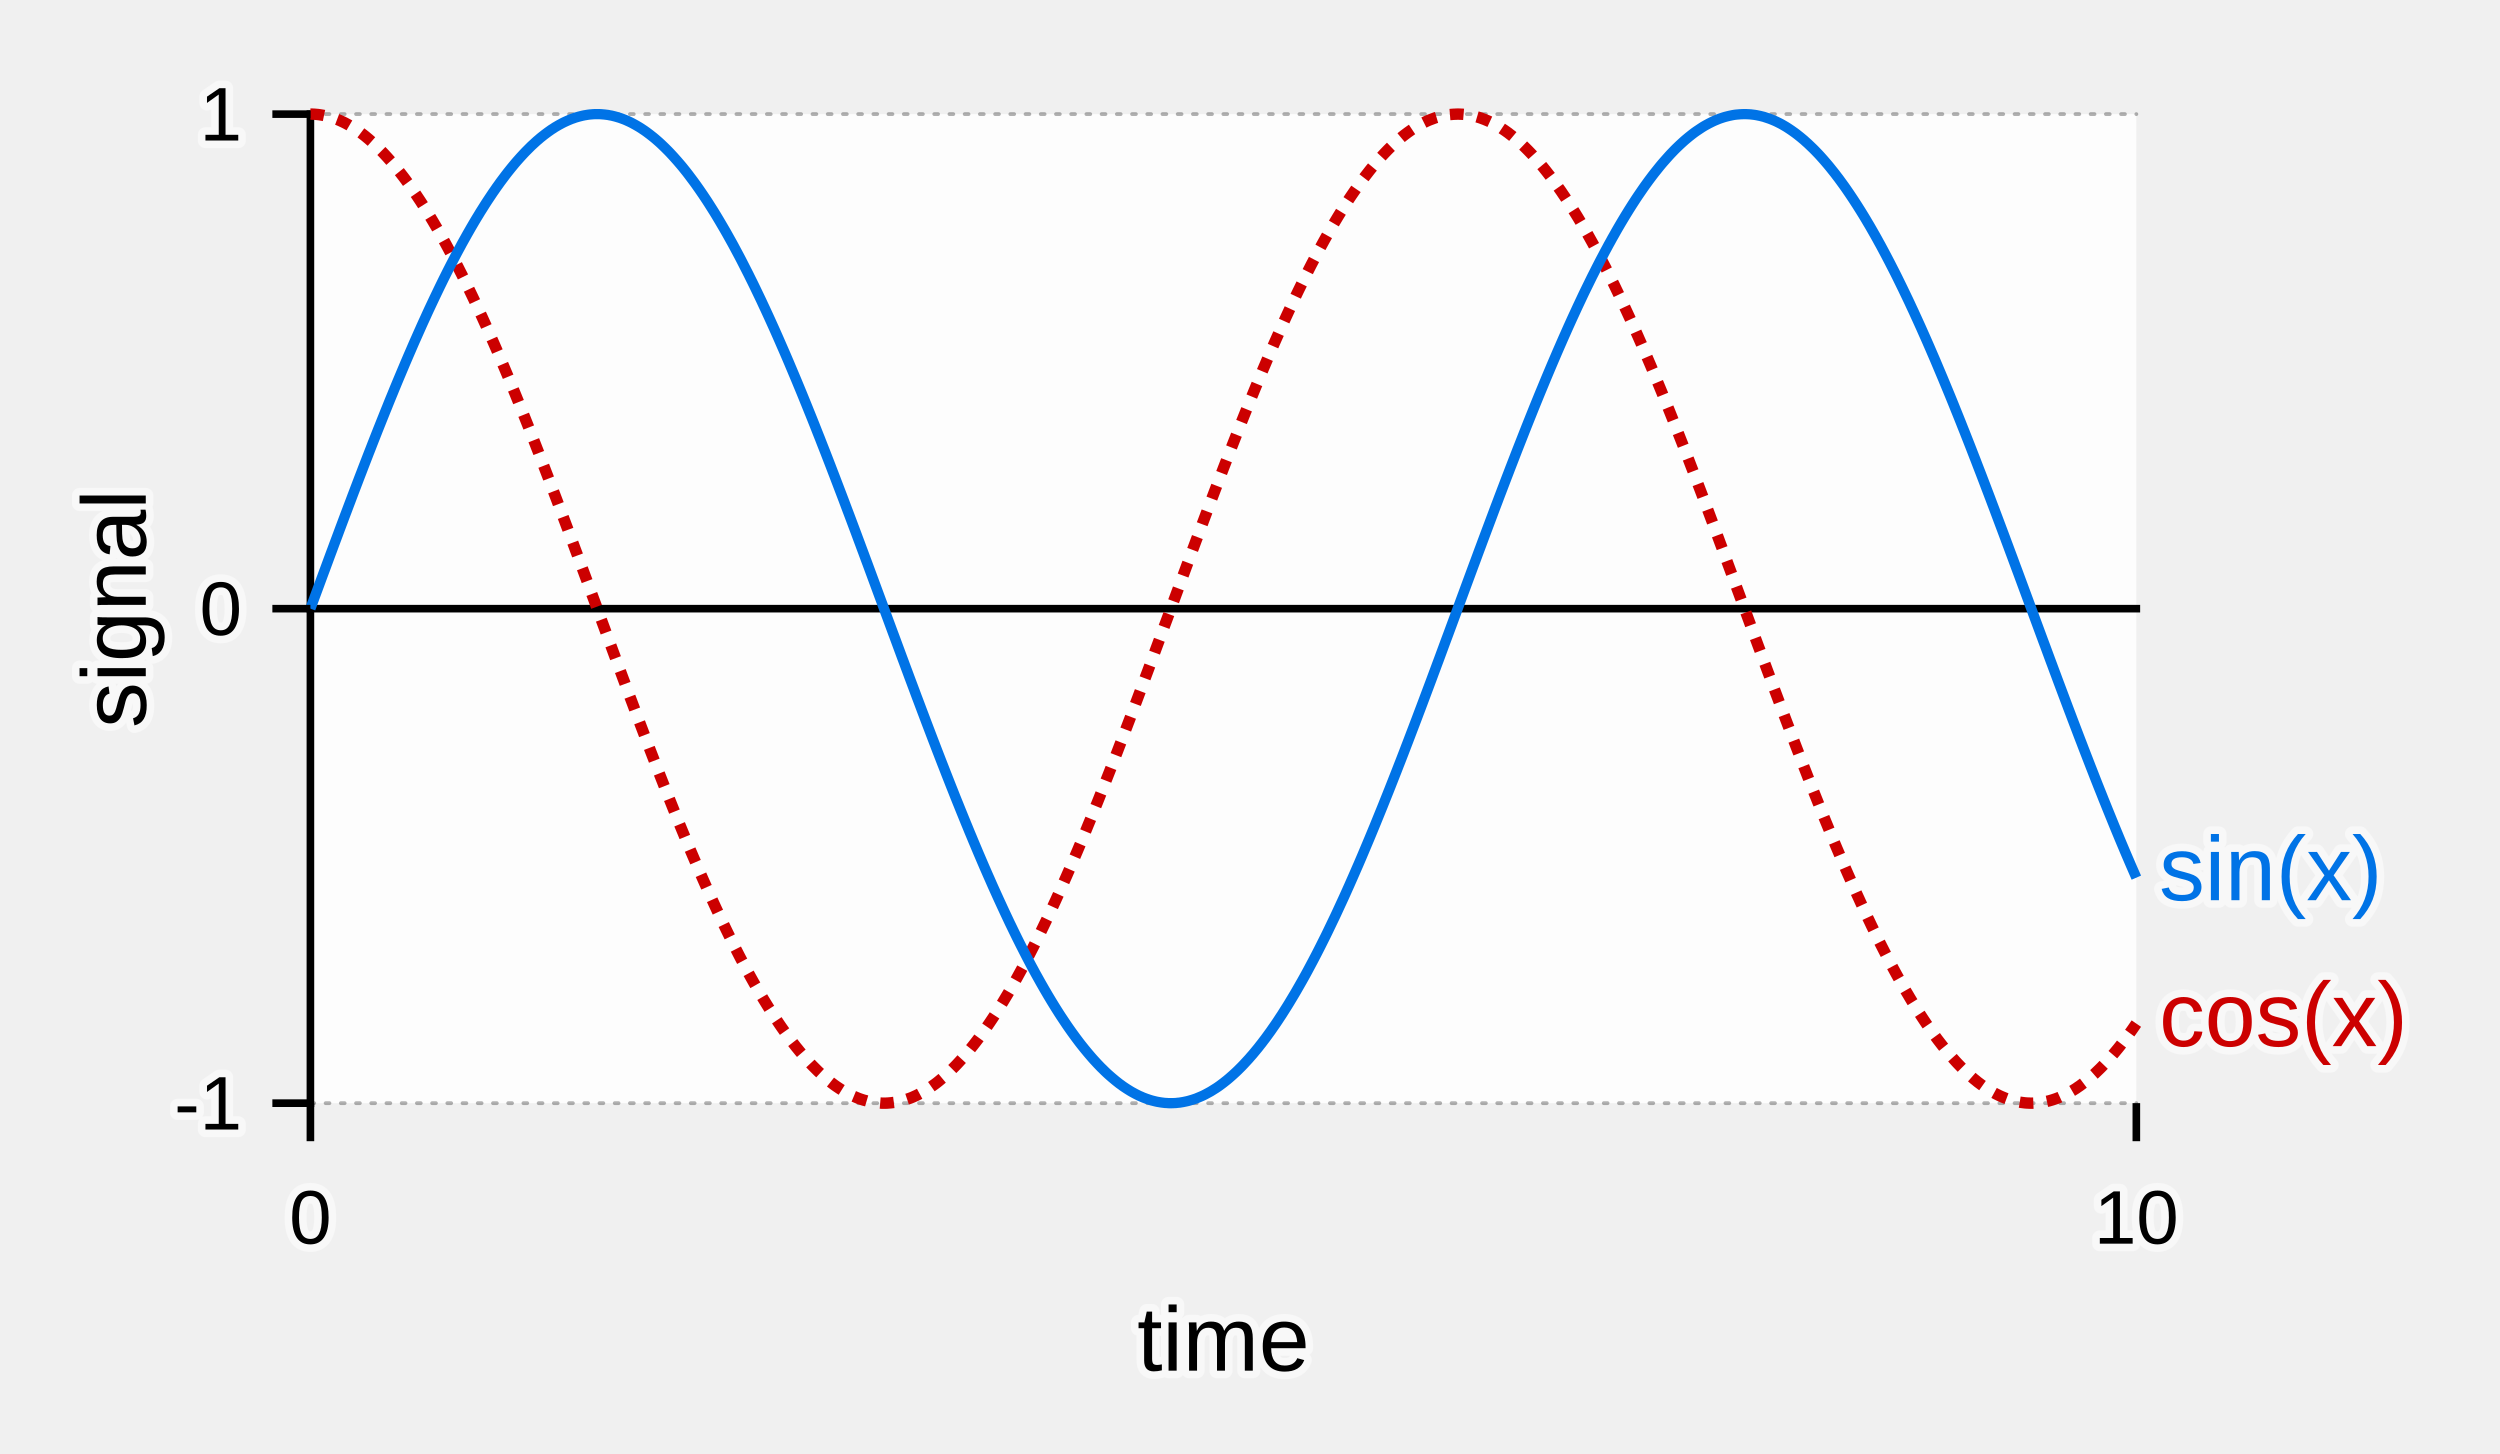
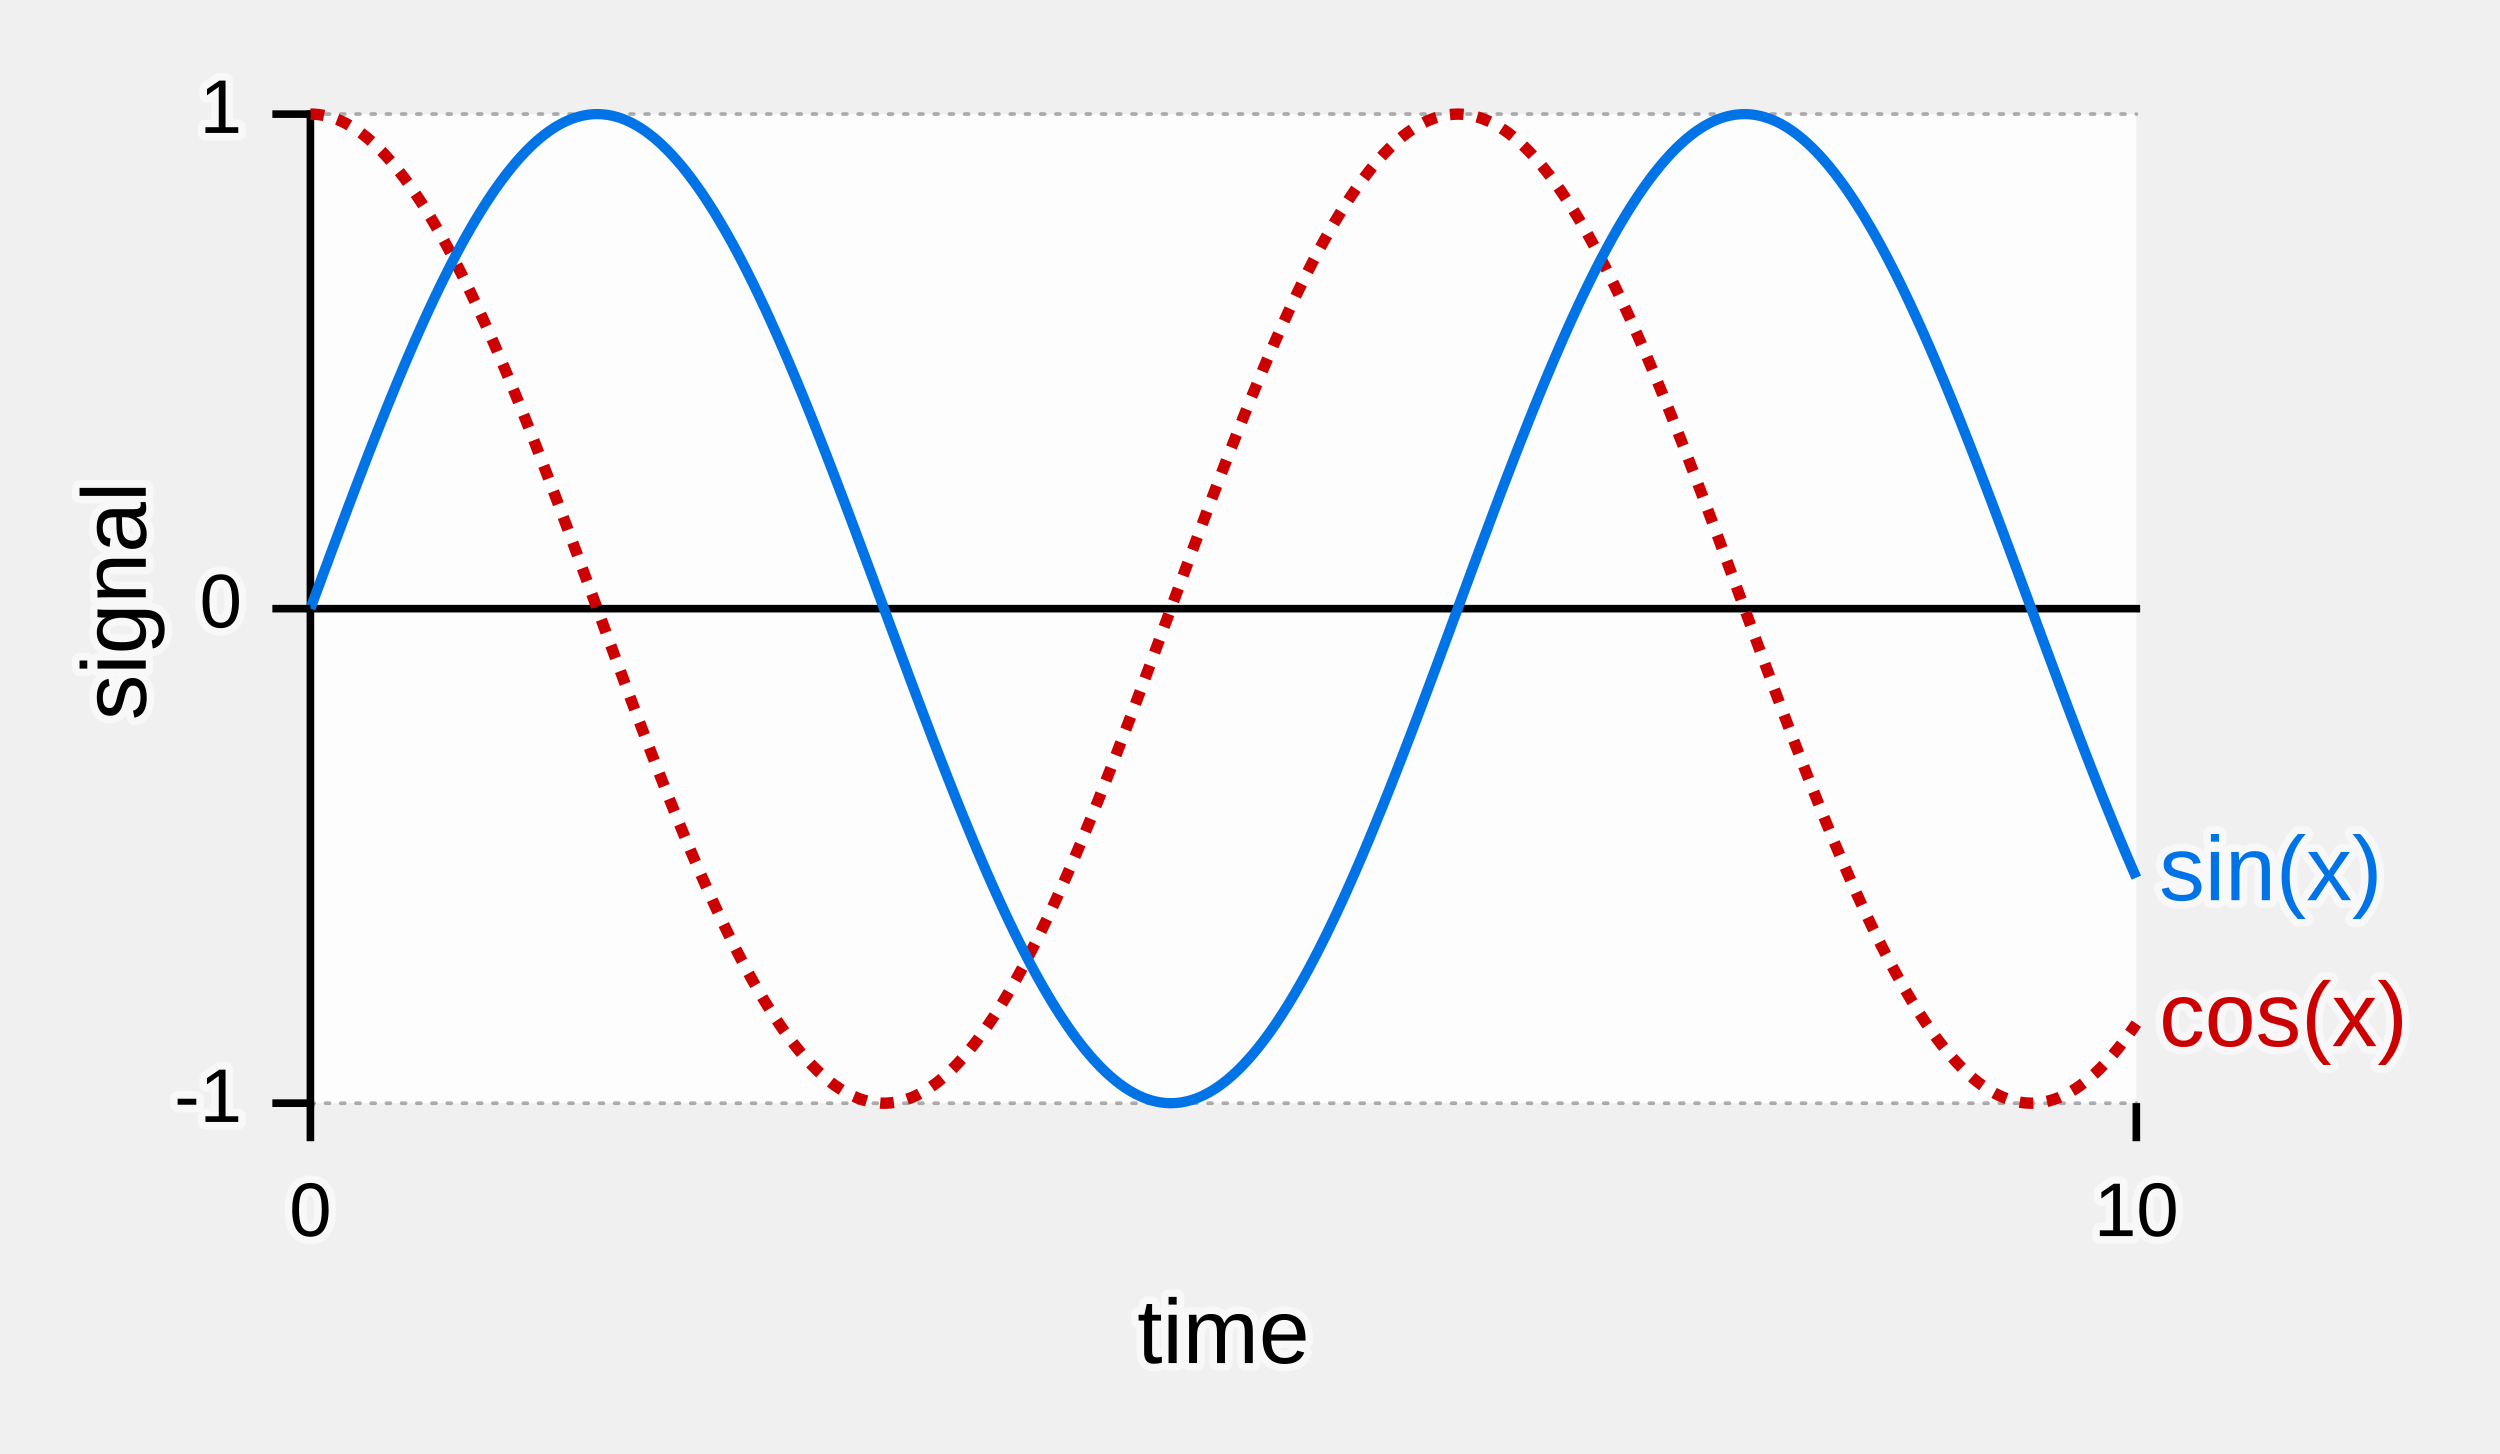
<svg xmlns="http://www.w3.org/2000/svg" version="1.1" class="svg-plot" width="328.6pt" height="191pt" viewBox="-40.8 -15 328.6 191" preserveAspectRatio="xMidYMid">
  <rect x="-30.8" y="-5" width="308.6" height="171" class="svg-plot-bg" />
  <rect x="0" y="0" width="240" height="130" class="svg-plot-axis" />
  <line x1="0" x2="0" y1="0" y2="130" class="svg-plot-major" />
  <line x1="0" x2="240" y1="65" y2="65" class="svg-plot-major" />
  <line x1="0" x2="240" y1="130" y2="130" class="svg-plot-minor" />
  <line x1="0" x2="240" y1="0" y2="0" class="svg-plot-minor" />
  <clipPath id="clip0">
    <rect x="-0.75" y="-0.75" width="241.5" height="131.5" />
  </clipPath>
  <g clip-path="url(#clip0)">
    <path class="svg-plot-line svg-plot-s1 svg-plot-d1" d="M 0 0 0.24 0 0.48 0.01 0.72 0.03 0.96 0.05 1.2 0.08 1.44 0.12 1.68 0.16 1.92 0.21 2.16 0.26 2.4 0.32 2.64 0.39 2.88 0.47 3.12 0.55 3.36 0.64 3.6 0.73 3.84 0.83 4.08 0.94 4.32 1.05 4.56 1.17 4.8 1.3 5.04 1.43 5.28 1.57 5.52 1.71 5.76 1.86 6 2.02 6.24 2.18 6.48 2.35 6.72 2.53 6.96 2.71 7.2 2.9 7.44 3.1 7.68 3.3 7.92 3.51 8.16 3.72 8.4 3.94 8.64 4.17 8.88 4.4 9.12 4.64 9.36 4.88 9.6 5.13 9.84 5.39 10.08 5.65 10.32 5.92 10.56 6.19 10.8 6.47 11.04 6.76 11.28 7.05 11.52 7.35 11.76 7.65 12 7.96 12.24 8.27 12.48 8.59 12.72 8.92 12.96 9.25 13.2 9.59 13.44 9.93 13.68 10.28 13.92 10.63 14.16 10.99 14.4 11.35 14.64 11.72 14.88 12.1 15.12 12.48 15.36 12.86 15.6 13.25 15.84 13.65 16.08 14.05 16.32 14.46 16.56 14.87 16.8 15.29 17.04 15.71 17.28 16.13 17.52 16.56 17.76 17 18 17.44 18.24 17.89 18.48 18.34 18.72 18.79 18.96 19.25 19.2 19.71 19.44 20.18 19.68 20.66 19.92 21.13 20.16 21.61 20.4 22.1 20.64 22.59 20.88 23.09 21.12 23.59 21.36 24.09 21.6 24.6 21.84 25.11 22.08 25.62 22.32 26.14 22.56 26.66 22.8 27.19 23.04 27.72 23.28 28.26 23.52 28.79 23.76 29.34 24 29.88 24.24 30.43 24.48 30.98 24.72 31.54 24.96 32.1 25.2 32.66 25.44 33.22 25.68 33.79 25.92 34.36 26.16 34.94 26.4 35.52 26.64 36.1 26.88 36.68 27.12 37.27 27.36 37.86 27.6 38.45 27.84 39.04 28.08 39.64 28.32 40.24 28.56 40.84 28.8 41.45 29.04 42.05 29.28 42.66 29.52 43.27 29.76 43.89 30 44.5 30.24 45.12 30.48 45.74 30.72 46.36 30.96 46.99 31.2 47.61 31.44 48.24 31.68 48.87 31.92 49.5 32.16 50.13 32.4 50.76 32.64 51.4 32.88 52.04 33.12 52.67 33.36 53.31 33.6 53.95 33.84 54.59 34.08 55.24 34.32 55.88 34.56 56.52 34.8 57.17 35.04 57.81 35.28 58.46 35.52 59.11 35.76 59.75 36 60.4 36.24 61.05 36.48 61.7 36.72 62.35 36.96 63 37.2 63.65 37.44 64.3 37.68 64.95 37.92 65.6 38.16 66.25 38.4 66.9 38.64 67.55 38.88 68.2 39.12 68.85 39.36 69.49 39.6 70.14 39.84 70.79 40.08 71.44 40.32 72.08 40.56 72.73 40.8 73.37 41.04 74.02 41.28 74.66 41.52 75.3 41.76 75.95 42 76.59 42.24 77.22 42.48 77.86 42.72 78.5 42.96 79.13 43.2 79.77 43.44 80.4 43.68 81.03 43.92 81.66 44.16 82.29 44.4 82.91 44.64 83.54 44.88 84.16 45.12 84.78 45.36 85.4 45.6 86.01 45.84 86.63 46.08 87.24 46.32 87.85 46.56 88.46 46.8 89.06 47.04 89.66 47.28 90.26 47.52 90.86 47.76 91.46 48 92.05 48.24 92.64 48.48 93.23 48.72 93.81 48.96 94.39 49.2 94.97 49.44 95.55 49.68 96.12 49.92 96.69 50.16 97.25 50.4 97.81 50.64 98.37 50.88 98.93 51.12 99.48 51.36 100.03 51.6 100.58 51.84 101.12 52.08 101.66 52.32 102.19 52.56 102.73 52.8 103.25 53.04 103.78 53.28 104.3 53.52 104.81 53.76 105.32 54 105.83 54.24 106.33 54.48 106.83 54.72 107.33 54.96 107.82 55.2 108.31 55.44 108.79 55.68 109.27 55.92 109.74 56.16 110.21 56.4 110.68 56.64 111.14 56.88 111.59 57.12 112.04 57.36 112.49 57.6 112.93 57.84 113.37 58.08 113.8 58.32 114.23 58.56 114.65 58.8 115.07 59.04 115.48 59.28 115.88 59.52 116.29 59.76 116.68 60 117.07 60.24 117.46 60.48 117.84 60.72 118.22 60.96 118.59 61.2 118.95 61.44 119.31 61.68 119.67 61.92 120.02 62.16 120.36 62.4 120.7 62.64 121.03 62.88 121.36 63.12 121.68 63.36 121.99 63.6 122.3 63.84 122.61 64.08 122.9 64.32 123.2 64.56 123.48 64.8 123.76 65.04 124.04 65.28 124.31 65.52 124.57 65.76 124.83 66 125.08 66.24 125.32 66.48 125.56 66.72 125.8 66.96 126.02 67.2 126.24 67.44 126.46 67.68 126.67 67.92 126.87 68.16 127.07 68.4 127.26 68.64 127.44 68.88 127.62 69.12 127.79 69.36 127.95 69.6 128.11 69.84 128.26 70.08 128.41 70.32 128.55 70.56 128.68 70.8 128.81 71.04 128.93 71.28 129.05 71.52 129.15 71.76 129.25 72 129.35 72.24 129.44 72.48 129.52 72.72 129.6 72.96 129.66 73.2 129.73 73.44 129.78 73.68 129.83 73.92 129.88 74.16 129.91 74.4 129.94 74.64 129.97 74.88 129.98 75.12 130 75.36 130 75.6 130 75.84 129.99 76.08 129.97 76.32 129.95 76.56 129.92 76.8 129.89 77.04 129.85 77.28 129.8 77.52 129.75 77.76 129.69 78 129.62 78.24 129.54 78.48 129.46 78.72 129.38 78.96 129.29 79.2 129.19 79.44 129.08 79.68 128.97 79.92 128.85 80.16 128.72 80.4 128.59 80.64 128.46 80.88 128.31 81.12 128.16 81.36 128 81.6 127.84 81.84 127.67 82.08 127.5 82.32 127.32 82.56 127.13 82.8 126.93 83.04 126.73 83.28 126.53 83.52 126.31 83.76 126.09 84 125.87 84.24 125.64 84.48 125.4 84.72 125.16 84.96 124.91 85.2 124.65 85.44 124.39 85.68 124.13 85.92 123.85 86.16 123.57 86.4 123.29 86.64 123 86.88 122.7 87.12 122.4 87.36 122.09 87.6 121.78 87.84 121.46 88.08 121.13 88.32 120.8 88.56 120.47 88.8 120.13 89.04 119.78 89.28 119.43 89.52 119.07 89.76 118.71 90 118.34 90.24 117.96 90.48 117.58 90.72 117.2 90.96 116.81 91.2 116.41 91.44 116.01 91.68 115.61 91.92 115.2 92.16 114.78 92.4 114.36 92.64 113.94 92.88 113.51 93.12 113.07 93.36 112.63 93.6 112.19 93.84 111.74 94.08 111.28 94.32 110.82 94.56 110.36 94.8 109.89 95.04 109.42 95.28 108.94 95.52 108.46 95.76 107.98 96 107.49 96.24 106.99 96.48 106.49 96.72 105.99 96.96 105.49 97.2 104.98 97.44 104.46 97.68 103.94 97.92 103.42 98.16 102.89 98.4 102.36 98.64 101.83 98.88 101.29 99.12 100.75 99.36 100.21 99.6 99.66 99.84 99.11 100.08 98.55 100.32 97.99 100.56 97.43 100.8 96.87 101.04 96.3 101.28 95.73 101.52 95.15 101.76 94.58 102 94 102.24 93.41 102.48 92.83 102.72 92.24 102.96 91.65 103.2 91.05 103.44 90.46 103.68 89.86 103.92 89.25 104.16 88.65 104.4 88.04 104.64 87.43 104.88 86.82 105.12 86.21 105.36 85.59 105.6 84.98 105.84 84.36 106.08 83.74 106.32 83.11 106.56 82.49 106.8 81.86 107.04 81.23 107.28 80.6 107.52 79.97 107.76 79.34 108 78.7 108.24 78.07 108.48 77.43 108.72 76.79 108.96 76.15 109.2 75.51 109.44 74.87 109.68 74.22 109.92 73.58 110.16 72.94 110.4 72.29 110.64 71.64 110.88 71 111.12 70.35 111.36 69.7 111.6 69.05 111.84 68.4 112.08 67.75 112.32 67.1 112.56 66.46 112.8 65.81 113.04 65.16 113.28 64.51 113.52 63.86 113.76 63.21 114 62.56 114.24 61.91 114.48 61.26 114.72 60.61 114.96 59.96 115.2 59.31 115.44 58.67 115.68 58.02 115.92 57.37 116.16 56.73 116.4 56.08 116.64 55.44 116.88 54.8 117.12 54.16 117.36 53.52 117.6 52.88 117.84 52.24 118.08 51.6 118.32 50.97 118.56 50.33 118.8 49.7 119.04 49.07 119.28 48.44 119.52 47.81 119.76 47.19 120 46.56 120.24 45.94 120.48 45.32 120.72 44.7 120.96 44.08 121.2 43.47 121.44 42.86 121.68 42.25 121.92 41.64 122.16 41.03 122.4 40.43 122.64 39.83 122.88 39.23 123.12 38.64 123.36 38.04 123.6 37.45 123.84 36.87 124.08 36.28 124.32 35.7 124.56 35.12 124.8 34.55 125.04 33.97 125.28 33.4 125.52 32.84 125.76 32.27 126 31.71 126.24 31.16 126.48 30.6 126.72 30.05 126.96 29.51 127.2 28.97 127.44 28.43 127.68 27.89 127.92 27.36 128.16 26.83 128.4 26.31 128.64 25.79 128.88 25.27 129.12 24.76 129.36 24.25 129.6 23.74 129.84 23.24 130.08 22.75 130.32 22.26 130.56 21.77 130.8 21.29 131.04 20.81 131.28 20.33 131.52 19.86 131.76 19.4 132 18.94 132.24 18.48 132.48 18.03 132.72 17.58 132.96 17.14 133.2 16.7 133.44 16.27 133.68 15.84 133.92 15.42 134.16 15 134.4 14.59 134.64 14.18 134.88 13.78 135.12 13.38 135.36 12.99 135.6 12.6 135.84 12.22 136.08 11.84 136.32 11.47 136.56 11.1 136.8 10.74 137.04 10.39 137.28 10.04 137.52 9.69 137.76 9.36 138 9.02 138.24 8.69 138.48 8.37 138.72 8.06 138.96 7.75 139.2 7.44 139.44 7.14 139.68 6.85 139.92 6.56 140.16 6.28 140.4 6 140.64 5.73 140.88 5.47 141.12 5.21 141.36 4.96 141.6 4.71 141.84 4.47 142.08 4.24 142.32 4.01 142.56 3.79 142.8 3.57 143.04 3.37 143.28 3.16 143.52 2.96 143.76 2.77 144 2.59 144.24 2.41 144.48 2.24 144.72 2.07 144.96 1.91 145.2 1.76 145.44 1.61 145.68 1.47 145.92 1.34 146.16 1.21 146.4 1.09 146.64 0.97 146.88 0.86 147.12 0.76 147.36 0.67 147.6 0.58 147.84 0.49 148.08 0.42 148.32 0.35 148.56 0.28 148.8 0.22 149.04 0.17 149.28 0.13 149.52 0.09 149.76 0.06 150 0.04 150.24 0.02 150.48 0.01 150.72 0 150.96 0 151.2 0.01 151.44 0.02 151.68 0.04 151.92 0.07 152.16 0.1 152.4 0.15 152.64 0.19 152.88 0.24 153.12 0.3 153.36 0.37 153.6 0.44 153.84 0.52 154.08 0.61 154.32 0.7 154.56 0.8 154.8 0.9 155.04 1.01 155.28 1.13 155.52 1.25 155.76 1.39 156 1.52 156.24 1.66 156.48 1.81 156.72 1.97 156.96 2.13 157.2 2.3 157.44 2.47 157.68 2.66 157.92 2.84 158.16 3.04 158.4 3.23 158.64 3.44 158.88 3.65 159.12 3.87 159.36 4.09 159.6 4.32 159.84 4.56 160.08 4.8 160.32 5.05 160.56 5.3 160.8 5.57 161.04 5.83 161.28 6.1 161.52 6.38 161.76 6.66 162 6.95 162.24 7.25 162.48 7.55 162.72 7.86 162.96 8.17 163.2 8.49 163.44 8.81 163.68 9.14 163.92 9.48 164.16 9.82 164.4 10.16 164.64 10.52 164.88 10.87 165.12 11.24 165.36 11.6 165.6 11.98 165.84 12.36 166.08 12.74 166.32 13.13 166.56 13.52 166.8 13.92 167.04 14.33 167.28 14.74 167.52 15.15 167.76 15.57 168 16 168.24 16.43 168.48 16.86 168.72 17.3 168.96 17.74 169.2 18.19 169.44 18.65 169.68 19.1 169.92 19.57 170.16 20.03 170.4 20.5 170.64 20.98 170.88 21.46 171.12 21.95 171.36 22.43 171.6 22.93 171.84 23.43 172.08 23.93 172.32 24.43 172.56 24.94 172.8 25.46 173.04 25.98 173.28 26.5 173.52 27.02 173.76 27.55 174 28.08 174.24 28.62 174.48 29.16 174.72 29.71 174.96 30.25 175.2 30.8 175.44 31.36 175.68 31.92 175.92 32.48 176.16 33.04 176.4 33.61 176.64 34.18 176.88 34.76 177.12 35.33 177.36 35.91 177.6 36.49 177.84 37.08 178.08 37.67 178.32 38.26 178.56 38.85 178.8 39.45 179.04 40.05 179.28 40.65 179.52 41.25 179.76 41.86 180 42.47 180.24 43.08 180.48 43.69 180.72 44.31 180.96 44.92 181.2 45.54 181.44 46.17 181.68 46.79 181.92 47.41 182.16 48.04 182.4 48.67 182.64 49.3 182.88 49.93 183.12 50.56 183.36 51.2 183.6 51.83 183.84 52.47 184.08 53.11 184.32 53.75 184.56 54.39 184.8 55.03 185.04 55.67 185.28 56.32 185.52 56.96 185.76 57.61 186 58.25 186.24 58.9 186.48 59.55 186.72 60.2 186.96 60.84 187.2 61.49 187.44 62.14 187.68 62.79 187.92 63.44 188.16 64.09 188.4 64.74 188.64 65.39 188.88 66.04 189.12 66.69 189.36 67.34 189.6 67.99 189.84 68.64 190.08 69.29 190.32 69.94 190.56 70.58 190.8 71.23 191.04 71.88 191.28 72.52 191.52 73.17 191.76 73.81 192 74.46 192.24 75.1 192.48 75.74 192.72 76.38 192.96 77.02 193.2 77.66 193.44 78.3 193.68 78.93 193.92 79.57 194.16 80.2 194.4 80.83 194.64 81.46 194.88 82.09 195.12 82.71 195.36 83.34 195.6 83.96 195.84 84.58 196.08 85.2 196.32 85.82 196.56 86.43 196.8 87.05 197.04 87.66 197.28 88.26 197.52 88.87 197.76 89.47 198 90.07 198.24 90.67 198.48 91.27 198.72 91.86 198.96 92.45 199.2 93.04 199.44 93.62 199.68 94.21 199.92 94.79 200.16 95.36 200.4 95.94 200.64 96.51 200.88 97.07 201.12 97.64 201.36 98.2 201.6 98.75 201.84 99.31 202.08 99.86 202.32 100.4 202.56 100.95 202.8 101.49 203.04 102.02 203.28 102.56 203.52 103.08 203.76 103.61 204 104.13 204.24 104.65 204.48 105.16 204.72 105.67 204.96 106.17 205.2 106.68 205.44 107.17 205.68 107.67 205.92 108.15 206.16 108.64 206.4 109.12 206.64 109.59 206.88 110.06 207.12 110.53 207.36 110.99 207.6 111.45 207.84 111.9 208.08 112.35 208.32 112.79 208.56 113.23 208.8 113.66 209.04 114.09 209.28 114.51 209.52 114.93 209.76 115.35 210 115.75 210.24 116.16 210.48 116.56 210.72 116.95 210.96 117.34 211.2 117.72 211.44 118.1 211.68 118.47 211.92 118.84 212.16 119.2 212.4 119.56 212.64 119.91 212.88 120.25 213.12 120.59 213.36 120.92 213.6 121.25 213.84 121.58 214.08 121.89 214.32 122.2 214.56 122.51 214.8 122.81 215.04 123.1 215.28 123.39 215.52 123.68 215.76 123.95 216 124.22 216.24 124.49 216.48 124.75 216.72 125 216.96 125.25 217.2 125.49 217.44 125.72 217.68 125.95 217.92 126.17 218.16 126.39 218.4 126.6 218.64 126.81 218.88 127 219.12 127.2 219.36 127.38 219.6 127.56 219.84 127.73 220.08 127.9 220.32 128.06 220.56 128.22 220.8 128.36 221.04 128.51 221.28 128.64 221.52 128.77 221.76 128.89 222 129.01 222.24 129.12 222.48 129.22 222.72 129.32 222.96 129.41 223.2 129.49 223.44 129.57 223.68 129.64 223.92 129.71 224.16 129.77 224.4 129.82 224.64 129.86 224.88 129.9 225.12 129.93 225.36 129.96 225.6 129.98 225.84 129.99 226.08 130 226.32 130 226.56 129.99 226.8 129.98 227.04 129.96 227.28 129.93 227.52 129.9 227.76 129.86 228 129.82 228.24 129.76 228.48 129.71 228.72 129.64 228.96 129.57 229.2 129.49 229.44 129.41 229.68 129.32 229.92 129.22 230.16 129.11 230.4 129 230.64 128.89 230.88 128.77 231.12 128.64 231.36 128.5 231.6 128.36 231.84 128.21 232.08 128.06 232.32 127.89 232.56 127.73 232.8 127.55 233.04 127.37 233.28 127.19 233.52 127 233.76 126.8 234 126.59 234.24 126.38 234.48 126.17 234.72 125.94 234.96 125.71 235.2 125.48 235.44 125.24 235.68 124.99 235.92 124.74 236.16 124.48 236.4 124.21 236.64 123.94 236.88 123.66 237.12 123.38 237.36 123.09 237.6 122.8 237.84 122.5 238.08 122.19 238.32 121.88 238.56 121.56 238.8 121.24 239.04 120.91 239.28 120.58 239.52 120.24 239.76 119.89 240 119.54" />
    <path class="svg-plot-line svg-plot-s0 svg-plot-d0" d="M 0 65 0.24 64.35 0.48 63.7 0.72 63.05 0.96 62.4 1.2 61.75 1.44 61.1 1.68 60.45 1.92 59.81 2.16 59.16 2.4 58.51 2.64 57.86 2.88 57.22 3.12 56.57 3.36 55.93 3.6 55.29 3.84 54.64 4.08 54 4.32 53.36 4.56 52.72 4.8 52.09 5.04 51.45 5.28 50.82 5.52 50.18 5.76 49.55 6 48.92 6.24 48.29 6.48 47.66 6.72 47.04 6.96 46.41 7.2 45.79 7.44 45.17 7.68 44.55 7.92 43.94 8.16 43.32 8.4 42.71 8.64 42.1 8.88 41.49 9.12 40.89 9.36 40.29 9.6 39.69 9.84 39.09 10.08 38.5 10.32 37.9 10.56 37.31 10.8 36.73 11.04 36.14 11.28 35.56 11.52 34.98 11.76 34.41 12 33.84 12.24 33.27 12.48 32.7 12.72 32.14 12.96 31.58 13.2 31.03 13.44 30.47 13.68 29.92 13.92 29.38 14.16 28.84 14.4 28.3 14.64 27.76 14.88 27.23 15.12 26.71 15.36 26.18 15.6 25.66 15.84 25.15 16.08 24.64 16.32 24.13 16.56 23.63 16.8 23.13 17.04 22.63 17.28 22.14 17.52 21.65 17.76 21.17 18 20.69 18.24 20.22 18.48 19.75 18.72 19.29 18.96 18.83 19.2 18.37 19.44 17.92 19.68 17.48 19.92 17.03 20.16 16.6 20.4 16.17 20.64 15.74 20.88 15.32 21.12 14.9 21.36 14.49 21.6 14.08 21.84 13.68 22.08 13.29 22.32 12.89 22.56 12.51 22.8 12.13 23.04 11.75 23.28 11.38 23.52 11.02 23.76 10.66 24 10.3 24.24 9.96 24.48 9.61 24.72 9.28 24.96 8.94 25.2 8.62 25.44 8.3 25.68 7.98 25.92 7.67 26.16 7.37 26.4 7.07 26.64 6.78 26.88 6.49 27.12 6.21 27.36 5.94 27.6 5.67 27.84 5.41 28.08 5.15 28.32 4.9 28.56 4.66 28.8 4.42 29.04 4.18 29.28 3.96 29.52 3.74 29.76 3.52 30 3.32 30.24 3.11 30.48 2.92 30.72 2.73 30.96 2.55 31.2 2.37 31.44 2.2 31.68 2.03 31.92 1.88 32.16 1.72 32.4 1.58 32.64 1.44 32.88 1.31 33.12 1.18 33.36 1.06 33.6 0.95 33.84 0.84 34.08 0.74 34.32 0.64 34.56 0.56 34.8 0.47 35.04 0.4 35.28 0.33 35.52 0.27 35.76 0.21 36 0.16 36.24 0.12 36.48 0.08 36.72 0.05 36.96 0.03 37.2 0.01 37.44 0 37.68 0 37.92 0 38.16 0.01 38.4 0.03 38.64 0.05 38.88 0.08 39.12 0.11 39.36 0.16 39.6 0.2 39.84 0.26 40.08 0.32 40.32 0.39 40.56 0.46 40.8 0.54 41.04 0.63 41.28 0.72 41.52 0.82 41.76 0.93 42 1.04 42.24 1.16 42.48 1.29 42.72 1.42 42.96 1.56 43.2 1.7 43.44 1.85 43.68 2.01 43.92 2.17 44.16 2.34 44.4 2.52 44.64 2.7 44.88 2.89 45.12 3.08 45.36 3.28 45.6 3.49 45.84 3.7 46.08 3.92 46.32 4.15 46.56 4.38 46.8 4.62 47.04 4.86 47.28 5.11 47.52 5.37 47.76 5.63 48 5.9 48.24 6.17 48.48 6.45 48.72 6.73 48.96 7.02 49.2 7.32 49.44 7.62 49.68 7.93 49.92 8.25 50.16 8.57 50.4 8.89 50.64 9.22 50.88 9.56 51.12 9.9 51.36 10.25 51.6 10.6 51.84 10.96 52.08 11.32 52.32 11.69 52.56 12.07 52.8 12.45 53.04 12.83 53.28 13.22 53.52 13.62 53.76 14.02 54 14.43 54.24 14.84 54.48 15.25 54.72 15.67 54.96 16.1 55.2 16.53 55.44 16.96 55.68 17.4 55.92 17.85 56.16 18.3 56.4 18.75 56.64 19.21 56.88 19.68 57.12 20.15 57.36 20.62 57.6 21.09 57.84 21.58 58.08 22.06 58.32 22.55 58.56 23.05 58.8 23.55 59.04 24.05 59.28 24.55 59.52 25.07 59.76 25.58 60 26.1 60.24 26.62 60.48 27.15 60.72 27.68 60.96 28.21 61.2 28.75 61.44 29.29 61.68 29.84 61.92 30.39 62.16 30.94 62.4 31.49 62.64 32.05 62.88 32.61 63.12 33.18 63.36 33.75 63.6 34.32 63.84 34.89 64.08 35.47 64.32 36.05 64.56 36.63 64.8 37.22 65.04 37.81 65.28 38.4 65.52 39 65.76 39.59 66 40.19 66.24 40.79 66.48 41.4 66.72 42.01 66.96 42.61 67.2 43.23 67.44 43.84 67.68 44.45 67.92 45.07 68.16 45.69 68.4 46.31 68.64 46.94 68.88 47.56 69.12 48.19 69.36 48.82 69.6 49.45 69.84 50.08 70.08 50.71 70.32 51.35 70.56 51.99 70.8 52.62 71.04 53.26 71.28 53.9 71.52 54.54 71.76 55.18 72 55.83 72.24 56.47 72.48 57.12 72.72 57.76 72.96 58.41 73.2 59.05 73.44 59.7 73.68 60.35 73.92 61 74.16 61.65 74.4 62.3 74.64 62.95 74.88 63.6 75.12 64.25 75.36 64.9 75.6 65.55 75.84 66.2 76.08 66.85 76.32 67.5 76.56 68.15 76.8 68.79 77.04 69.44 77.28 70.09 77.52 70.74 77.76 71.39 78 72.03 78.24 72.68 78.48 73.32 78.72 73.97 78.96 74.61 79.2 75.25 79.44 75.89 79.68 76.54 79.92 77.17 80.16 77.81 80.4 78.45 80.64 79.08 80.88 79.72 81.12 80.35 81.36 80.98 81.6 81.61 81.84 82.24 82.08 82.86 82.32 83.49 82.56 84.11 82.8 84.73 83.04 85.35 83.28 85.96 83.52 86.58 83.76 87.19 84 87.8 84.24 88.41 84.48 89.01 84.72 89.62 84.96 90.22 85.2 90.81 85.44 91.41 85.68 92 85.92 92.59 86.16 93.18 86.4 93.76 86.64 94.35 86.88 94.92 87.12 95.5 87.36 96.07 87.6 96.64 87.84 97.21 88.08 97.77 88.32 98.33 88.56 98.89 88.8 99.44 89.04 99.99 89.28 100.53 89.52 101.08 89.76 101.62 90 102.15 90.24 102.68 90.48 103.21 90.72 103.73 90.96 104.25 91.2 104.77 91.44 105.28 91.68 105.79 91.92 106.3 92.16 106.79 92.4 107.29 92.64 107.78 92.88 108.27 93.12 108.75 93.36 109.23 93.6 109.7 93.84 110.17 94.08 110.64 94.32 111.1 94.56 111.56 94.8 112.01 95.04 112.45 95.28 112.9 95.52 113.33 95.76 113.76 96 114.19 96.24 114.61 96.48 115.03 96.72 115.44 96.96 115.85 97.2 116.25 97.44 116.65 97.68 117.04 97.92 117.43 98.16 117.81 98.4 118.19 98.64 118.56 98.88 118.92 99.12 119.28 99.36 119.64 99.6 119.99 99.84 120.33 100.08 120.67 100.32 121 100.56 121.33 100.8 121.65 101.04 121.97 101.28 122.28 101.52 122.58 101.76 122.88 102 123.17 102.24 123.46 102.48 123.74 102.72 124.02 102.96 124.29 103.2 124.55 103.44 124.81 103.68 125.06 103.92 125.31 104.16 125.54 104.4 125.78 104.64 126.01 104.88 126.23 105.12 126.44 105.36 126.65 105.6 126.85 105.84 127.05 106.08 127.24 106.32 127.43 106.56 127.6 106.8 127.78 107.04 127.94 107.28 128.1 107.52 128.25 107.76 128.4 108 128.54 108.24 128.67 108.48 128.8 108.72 128.92 108.96 129.04 109.2 129.14 109.44 129.25 109.68 129.34 109.92 129.43 110.16 129.51 110.4 129.59 110.64 129.66 110.88 129.72 111.12 129.78 111.36 129.83 111.6 129.87 111.84 129.91 112.08 129.94 112.32 129.97 112.56 129.98 112.8 130 113.04 130 113.28 130 113.52 129.99 113.76 129.98 114 129.95 114.24 129.93 114.48 129.89 114.72 129.85 114.96 129.8 115.2 129.75 115.44 129.69 115.68 129.62 115.92 129.55 116.16 129.47 116.4 129.39 116.64 129.29 116.88 129.19 117.12 129.09 117.36 128.98 117.6 128.86 117.84 128.73 118.08 128.6 118.32 128.47 118.56 128.32 118.8 128.17 119.04 128.02 119.28 127.86 119.52 127.69 119.76 127.51 120 127.33 120.24 127.14 120.48 126.95 120.72 126.75 120.96 126.54 121.2 126.33 121.44 126.11 121.68 125.89 121.92 125.66 122.16 125.42 122.4 125.18 122.64 124.93 122.88 124.67 123.12 124.41 123.36 124.15 123.6 123.87 123.84 123.6 124.08 123.31 124.32 123.02 124.56 122.73 124.8 122.42 125.04 122.12 125.28 121.8 125.52 121.49 125.76 121.16 126 120.83 126.24 120.5 126.48 120.15 126.72 119.81 126.96 119.46 127.2 119.1 127.44 118.73 127.68 118.37 127.92 117.99 128.16 117.61 128.4 117.23 128.64 116.84 128.88 116.44 129.12 116.04 129.36 115.64 129.6 115.23 129.84 114.81 130.08 114.39 130.32 113.97 130.56 113.54 130.8 113.11 131.04 112.67 131.28 112.22 131.52 111.77 131.76 111.32 132 110.86 132.24 110.4 132.48 109.93 132.72 109.46 132.96 108.98 133.2 108.5 133.44 108.02 133.68 107.53 133.92 107.03 134.16 106.53 134.4 106.03 134.64 105.53 134.88 105.02 135.12 104.5 135.36 103.98 135.6 103.46 135.84 102.94 136.08 102.41 136.32 101.87 136.56 101.34 136.8 100.79 137.04 100.25 137.28 99.7 137.52 99.15 137.76 98.6 138 98.04 138.24 97.48 138.48 96.91 138.72 96.34 138.96 95.77 139.2 95.2 139.44 94.62 139.68 94.04 139.92 93.46 140.16 92.87 140.4 92.28 140.64 91.69 140.88 91.1 141.12 90.5 141.36 89.9 141.6 89.3 141.84 88.7 142.08 88.09 142.32 87.48 142.56 86.87 142.8 86.26 143.04 85.64 143.28 85.03 143.52 84.41 143.76 83.79 144 83.16 144.24 82.54 144.48 81.91 144.72 81.28 144.96 80.65 145.2 80.02 145.44 79.39 145.68 78.75 145.92 78.12 146.16 77.48 146.4 76.84 146.64 76.2 146.88 75.56 147.12 74.92 147.36 74.28 147.6 73.63 147.84 72.99 148.08 72.34 148.32 71.7 148.56 71.05 148.8 70.4 149.04 69.75 149.28 69.1 149.52 68.46 149.76 67.81 150 67.16 150.24 66.51 150.48 65.86 150.72 65.21 150.96 64.56 151.2 63.91 151.44 63.26 151.68 62.61 151.92 61.96 152.16 61.31 152.4 60.66 152.64 60.01 152.88 59.36 153.12 58.72 153.36 58.07 153.6 57.42 153.84 56.78 154.08 56.13 154.32 55.49 154.56 54.85 154.8 54.21 155.04 53.57 155.28 52.93 155.52 52.29 155.76 51.65 156 51.02 156.24 50.38 156.48 49.75 156.72 49.12 156.96 48.49 157.2 47.86 157.44 47.24 157.68 46.61 157.92 45.99 158.16 45.37 158.4 44.75 158.64 44.13 158.88 43.52 159.12 42.91 159.36 42.3 159.6 41.69 159.84 41.08 160.08 40.48 160.32 39.88 160.56 39.28 160.8 38.68 161.04 38.09 161.28 37.5 161.52 36.91 161.76 36.33 162 35.75 162.24 35.17 162.48 34.59 162.72 34.02 162.96 33.45 163.2 32.88 163.44 32.32 163.68 31.76 163.92 31.2 164.16 30.65 164.4 30.1 164.64 29.55 164.88 29.01 165.12 28.47 165.36 27.93 165.6 27.4 165.84 26.87 166.08 26.35 166.32 25.83 166.56 25.31 166.8 24.8 167.04 24.29 167.28 23.78 167.52 23.28 167.76 22.79 168 22.3 168.24 21.81 168.48 21.32 168.72 20.85 168.96 20.37 169.2 19.9 169.44 19.43 169.68 18.97 169.92 18.52 170.16 18.06 170.4 17.62 170.64 17.17 170.88 16.74 171.12 16.3 171.36 15.88 171.6 15.45 171.84 15.03 172.08 14.62 172.32 14.21 172.56 13.81 172.8 13.41 173.04 13.02 173.28 12.63 173.52 12.25 173.76 11.87 174 11.5 174.24 11.13 174.48 10.77 174.72 10.42 174.96 10.07 175.2 9.72 175.44 9.38 175.68 9.05 175.92 8.72 176.16 8.4 176.4 8.08 176.64 7.77 176.88 7.47 177.12 7.17 177.36 6.87 177.6 6.58 177.84 6.3 178.08 6.03 178.32 5.76 178.56 5.49 178.8 5.23 179.04 4.98 179.28 4.73 179.52 4.49 179.76 4.26 180 4.03 180.24 3.81 180.48 3.59 180.72 3.38 180.96 3.18 181.2 2.98 181.44 2.79 181.68 2.6 181.92 2.42 182.16 2.25 182.4 2.09 182.64 1.93 182.88 1.77 183.12 1.62 183.36 1.48 183.6 1.35 183.84 1.22 184.08 1.1 184.32 0.98 184.56 0.87 184.8 0.77 185.04 0.67 185.28 0.58 185.52 0.5 185.76 0.42 186 0.35 186.24 0.29 186.48 0.23 186.72 0.18 186.96 0.13 187.2 0.09 187.44 0.06 187.68 0.04 187.92 0.02 188.16 0.01 188.4 0 188.64 0 188.88 0.01 189.12 0.02 189.36 0.04 189.6 0.07 189.84 0.1 190.08 0.14 190.32 0.19 190.56 0.24 190.8 0.3 191.04 0.36 191.28 0.44 191.52 0.52 191.76 0.6 192 0.69 192.24 0.79 192.48 0.89 192.72 1 192.96 1.12 193.2 1.24 193.44 1.37 193.68 1.51 193.92 1.65 194.16 1.8 194.4 1.96 194.64 2.12 194.88 2.29 195.12 2.46 195.36 2.64 195.6 2.83 195.84 3.02 196.08 3.22 196.32 3.42 196.56 3.64 196.8 3.85 197.04 4.08 197.28 4.31 197.52 4.54 197.76 4.78 198 5.03 198.24 5.28 198.48 5.54 198.72 5.81 198.96 6.08 199.2 6.36 199.44 6.64 199.68 6.93 199.92 7.23 200.16 7.53 200.4 7.83 200.64 8.15 200.88 8.46 201.12 8.79 201.36 9.12 201.6 9.45 201.84 9.79 202.08 10.14 202.32 10.49 202.56 10.85 202.8 11.21 203.04 11.58 203.28 11.95 203.52 12.33 203.76 12.71 204 13.1 204.24 13.49 204.48 13.89 204.72 14.3 204.96 14.7 205.2 15.12 205.44 15.54 205.68 15.96 205.92 16.39 206.16 16.83 206.4 17.26 206.64 17.71 206.88 18.16 207.12 18.61 207.36 19.07 207.6 19.53 207.84 20 208.08 20.47 208.32 20.94 208.56 21.42 208.8 21.91 209.04 22.4 209.28 22.89 209.52 23.39 209.76 23.89 210 24.39 210.24 24.9 210.48 25.42 210.72 25.93 210.96 26.46 211.2 26.98 211.44 27.51 211.68 28.04 211.92 28.58 212.16 29.12 212.4 29.66 212.64 30.21 212.88 30.76 213.12 31.32 213.36 31.87 213.6 32.43 213.84 33 214.08 33.57 214.32 34.14 214.56 34.71 214.8 35.29 215.04 35.87 215.28 36.45 215.52 37.03 215.76 37.62 216 38.21 216.24 38.81 216.48 39.4 216.72 40 216.96 40.6 217.2 41.21 217.44 41.81 217.68 42.42 217.92 43.03 218.16 43.64 218.4 44.26 218.64 44.88 218.88 45.49 219.12 46.12 219.36 46.74 219.6 47.36 219.84 47.99 220.08 48.62 220.32 49.25 220.56 49.88 220.8 50.51 221.04 51.15 221.28 51.78 221.52 52.42 221.76 53.06 222 53.7 222.24 54.34 222.48 54.98 222.72 55.62 222.96 56.27 223.2 56.91 223.44 57.56 223.68 58.2 223.92 58.85 224.16 59.5 224.4 60.14 224.64 60.79 224.88 61.44 225.12 62.09 225.36 62.74 225.6 63.39 225.84 64.04 226.08 64.69 226.32 65.34 226.56 65.99 226.8 66.64 227.04 67.29 227.28 67.94 227.52 68.59 227.76 69.24 228 69.88 228.24 70.53 228.48 71.18 228.72 71.83 228.96 72.47 229.2 73.12 229.44 73.76 229.68 74.41 229.92 75.05 230.16 75.69 230.4 76.33 230.64 76.97 230.88 77.61 231.12 78.25 231.36 78.88 231.6 79.52 231.84 80.15 232.08 80.78 232.32 81.41 232.56 82.04 232.8 82.66 233.04 83.29 233.28 83.91 233.52 84.53 233.76 85.15 234 85.77 234.24 86.38 234.48 87 234.72 87.61 234.96 88.22 235.2 88.82 235.44 89.42 235.68 90.03 235.92 90.62 236.16 91.22 236.4 91.81 236.64 92.4 236.88 92.99 237.12 93.58 237.36 94.16 237.6 94.74 237.84 95.32 238.08 95.89 238.32 96.46 238.56 97.03 238.8 97.59 239.04 98.15 239.28 98.71 239.52 99.26 239.76 99.81 240 100.36" />
  </g>
  <g>
-     <text class="svg-plot-label " x="0" y="0" transform="rotate(-90) translate(-65 -25.8)">signal</text>
-     <text class="svg-plot-value" style="text-anchor:end" x="-9" y="0">1</text>
-     <text class="svg-plot-value" style="text-anchor:end" x="-9" y="130">-1</text>
-     <text class="svg-plot-value" style="text-anchor:end" x="-9" y="65">0</text>
-     <text class="svg-plot-label " x="120" y="161">time</text>
-     <text class="svg-plot-value" x="240" y="145">10</text>
-     <text class="svg-plot-value" x="0" y="145">0</text>
+     <text class="svg-plot-label " x="0" y="0" transform="rotate(-90) translate(-64 -25.8)">signal</text>
+     <text class="svg-plot-value" style="text-anchor:end" x="-9" y="-1">1</text>
+     <text class="svg-plot-value" style="text-anchor:end" x="-9" y="129">-1</text>
+     <text class="svg-plot-value" style="text-anchor:end" x="-9" y="64">0</text>
+     <text class="svg-plot-label " x="120" y="160">time</text>
+     <text class="svg-plot-value" x="240" y="144">10</text>
+     <text class="svg-plot-value" x="0" y="144">0</text>
    <text class="svg-plot-label svg-plot-t1" style="text-anchor:start" x="243" y="118.34">cos(x)</text>
    <text class="svg-plot-label svg-plot-t0" style="text-anchor:start" x="243" y="99.161">sin(x)</text>
    <line x1="0" x2="0" y1="130" y2="135" class="svg-plot-tick" />
    <line x1="240" x2="240" y1="130" y2="135" class="svg-plot-tick" />
    <line x1="0" x2="-5" y1="65" y2="65" class="svg-plot-tick" />
    <line x1="0" x2="-5" y1="130" y2="130" class="svg-plot-tick" />
    <line x1="0" x2="-5" y1="0" y2="0" class="svg-plot-tick" />
  </g>
  <defs>
    <mask id="svg-plot-hatch1">
      <rect x="-393" y="-393" width="786" height="786" fill="url(#svg-plot-hatch1-pattern)" style="transform:rotate(-50deg)" />
    </mask>
    <pattern patternUnits="userSpaceOnUse" id="svg-plot-hatch1-pattern" class="svg-plot-hatch" x="0" y="0" width="10" height="3" stroke="#FFF" fill="none">
      <line x1="-1" x2="11" y1="1.5" y2="1.5" />
    </pattern>
    <mask id="svg-plot-hatch2">
      <rect x="-393" y="-393" width="786" height="786" fill="url(#svg-plot-hatch2-pattern)" style="transform:rotate(30deg)" />
    </mask>
    <pattern patternUnits="userSpaceOnUse" id="svg-plot-hatch2-pattern" class="svg-plot-hatch" x="0" y="0" width="10" height="2.4" stroke="#FFF" fill="none">
      <line x1="-1" x2="11" y1="1.2" y2="1.2" />
    </pattern>
    <mask id="svg-plot-hatch3">
      <rect x="-393" y="-393" width="786" height="786" fill="url(#svg-plot-hatch3-pattern)" style="transform:rotate(8deg)" />
      <rect x="-393" y="-393" width="786" height="786" fill="url(#svg-plot-hatch3-pattern)" style="transform:rotate(93deg)" />
    </mask>
    <pattern patternUnits="userSpaceOnUse" id="svg-plot-hatch3-pattern" class="svg-plot-hatch" x="0" y="0" width="10" height="3" stroke="#FFF" fill="none">
      <line x1="-1" x2="11" y1="1.5" y2="1.5" />
    </pattern>
  </defs>
-   <style>.svg-plot{stroke-linecap:butt;stroke-linejoin:round;}.svg-plot-bg{fill:none;stroke:none;}.svg-plot-axis{stroke:none;fill:#FFFFFFD9;}.svg-plot-line{stroke:blue;fill:none;stroke-width:1.5px;stroke-linejoin:round;}.svg-plot-fill{stroke:none;opacity:0.25;}.svg-plot-major{stroke:#000;stroke-width:1px;stroke-linecap:square;fill:none;}.svg-plot-minor{stroke:#0000004D;stroke-width:0.5px;stroke-dasharray:0.5 1.5;stroke-linecap:round;fill:none;}.svg-plot-tick{stroke:#000;fill:none;stroke-width:1px;stroke-linecap:butt;}.svg-plot-value,.svg-plot-label{font-family:Arial,sans-serif;fill:#000;stroke:#FFFFFF80;stroke-width:2px;paint-order:stroke fill;text-anchor:middle;dominant-baseline:central;alignment-baseline:baseline;}.svg-plot-label{font-size:12px;}.svg-plot-value{font-size:10px;}.svg-plot-hatch{stroke:#FFF;stroke-width:1px;}.svg-plot-s0{stroke:#0073E6}.svg-plot-f0,.svg-plot-t0{fill:#0073E6}.svg-plot-s1{stroke:#CC0000}.svg-plot-f1,.svg-plot-t1{fill:#CC0000}.svg-plot-s2{stroke:#00B300}.svg-plot-f2,.svg-plot-t2{fill:#00B300}.svg-plot-s3{stroke:#806600}.svg-plot-f3,.svg-plot-t3{fill:#806600}.svg-plot-s4{stroke:#E69900}.svg-plot-f4,.svg-plot-t4{fill:#E69900}.svg-plot-s5{stroke:#CC00CC}.svg-plot-f5,.svg-plot-t5{fill:#CC00CC}.svg-plot-d0{stroke-width:1.35px}.svg-plot-d1{stroke-dasharray:1.8 1.8}.svg-plot-d2{stroke-dasharray:4.2 2.4}.svg-plot-d3{stroke-dasharray:7.5 6}.svg-plot-d4{stroke-dasharray:6 1.5 1.5 1.5 1.5 1.5}.svg-plot-d5{stroke-dasharray:15 4.5}.svg-plot-d6{stroke-dasharray:6 3 1.5 3}.svg-plot-h0{opacity:0.144}.svg-plot-h1{mask:url(#svg-plot-hatch1)}.svg-plot-h2{mask:url(#svg-plot-hatch2)}.svg-plot-h3{mask:url(#svg-plot-hatch3)}#svg-plot-hatch2-pattern{stroke-width:0.9px}#svg-plot-hatch3-pattern{stroke-width:0.7px}</style>
+   <style>.svg-plot{stroke-linecap:butt;stroke-linejoin:round;}.svg-plot-bg{fill:none;stroke:none;}.svg-plot-axis{stroke:none;fill:#FFFFFFD9;}.svg-plot-legend{stroke:none;fill:#FFFFFFE4;}.svg-plot-line{stroke:blue;fill:none;stroke-width:1.5px;stroke-linejoin:round;}.svg-plot-fill{stroke:none;opacity:0.3;}.svg-plot-major{stroke:#000;stroke-width:1px;stroke-linecap:square;fill:none;}.svg-plot-minor{stroke:#0000004D;stroke-width:0.5px;stroke-dasharray:0.5 1.5;stroke-linecap:round;fill:none;}.svg-plot-tick{stroke:#000;fill:none;stroke-width:1px;stroke-linecap:butt;}.svg-plot-value,.svg-plot-label{font-family:Arial,sans-serif;fill:#000;stroke:#FFFFFF80;stroke-width:2px;paint-order:stroke fill;text-anchor:middle;dominant-baseline:central;alignment-baseline:baseline;}.svg-plot-label{font-size:12px;}.svg-plot-value{font-size:10px;}.svg-plot-hatch{stroke:#FFF;stroke-width:1px;}.svg-plot-s0{stroke:#0073E6}.svg-plot-f0,.svg-plot-t0{fill:#0073E6}.svg-plot-s1{stroke:#CC0000}.svg-plot-f1,.svg-plot-t1{fill:#CC0000}.svg-plot-s2{stroke:#00B300}.svg-plot-f2,.svg-plot-t2{fill:#00B300}.svg-plot-s3{stroke:#806600}.svg-plot-f3,.svg-plot-t3{fill:#806600}.svg-plot-s4{stroke:#E69900}.svg-plot-f4,.svg-plot-t4{fill:#E69900}.svg-plot-s5{stroke:#CC00CC}.svg-plot-f5,.svg-plot-t5{fill:#CC00CC}.svg-plot-d0{stroke-width:1.35px}.svg-plot-d1{stroke-dasharray:1.8 1.8}.svg-plot-d2{stroke-dasharray:4.2 2.4}.svg-plot-d3{stroke-dasharray:7.5 6}.svg-plot-d4{stroke-dasharray:6 1.5 1.5 1.5 1.5 1.5}.svg-plot-d5{stroke-dasharray:15 4.5}.svg-plot-d6{stroke-dasharray:6 3 1.5 3}.svg-plot-h0{opacity:0.1}.svg-plot-h1{mask:url(#svg-plot-hatch1)}.svg-plot-h2{mask:url(#svg-plot-hatch2)}.svg-plot-h3{mask:url(#svg-plot-hatch3)}#svg-plot-hatch2-pattern{stroke-width:0.9px}#svg-plot-hatch3-pattern{stroke-width:0.7px}</style>
</svg>
